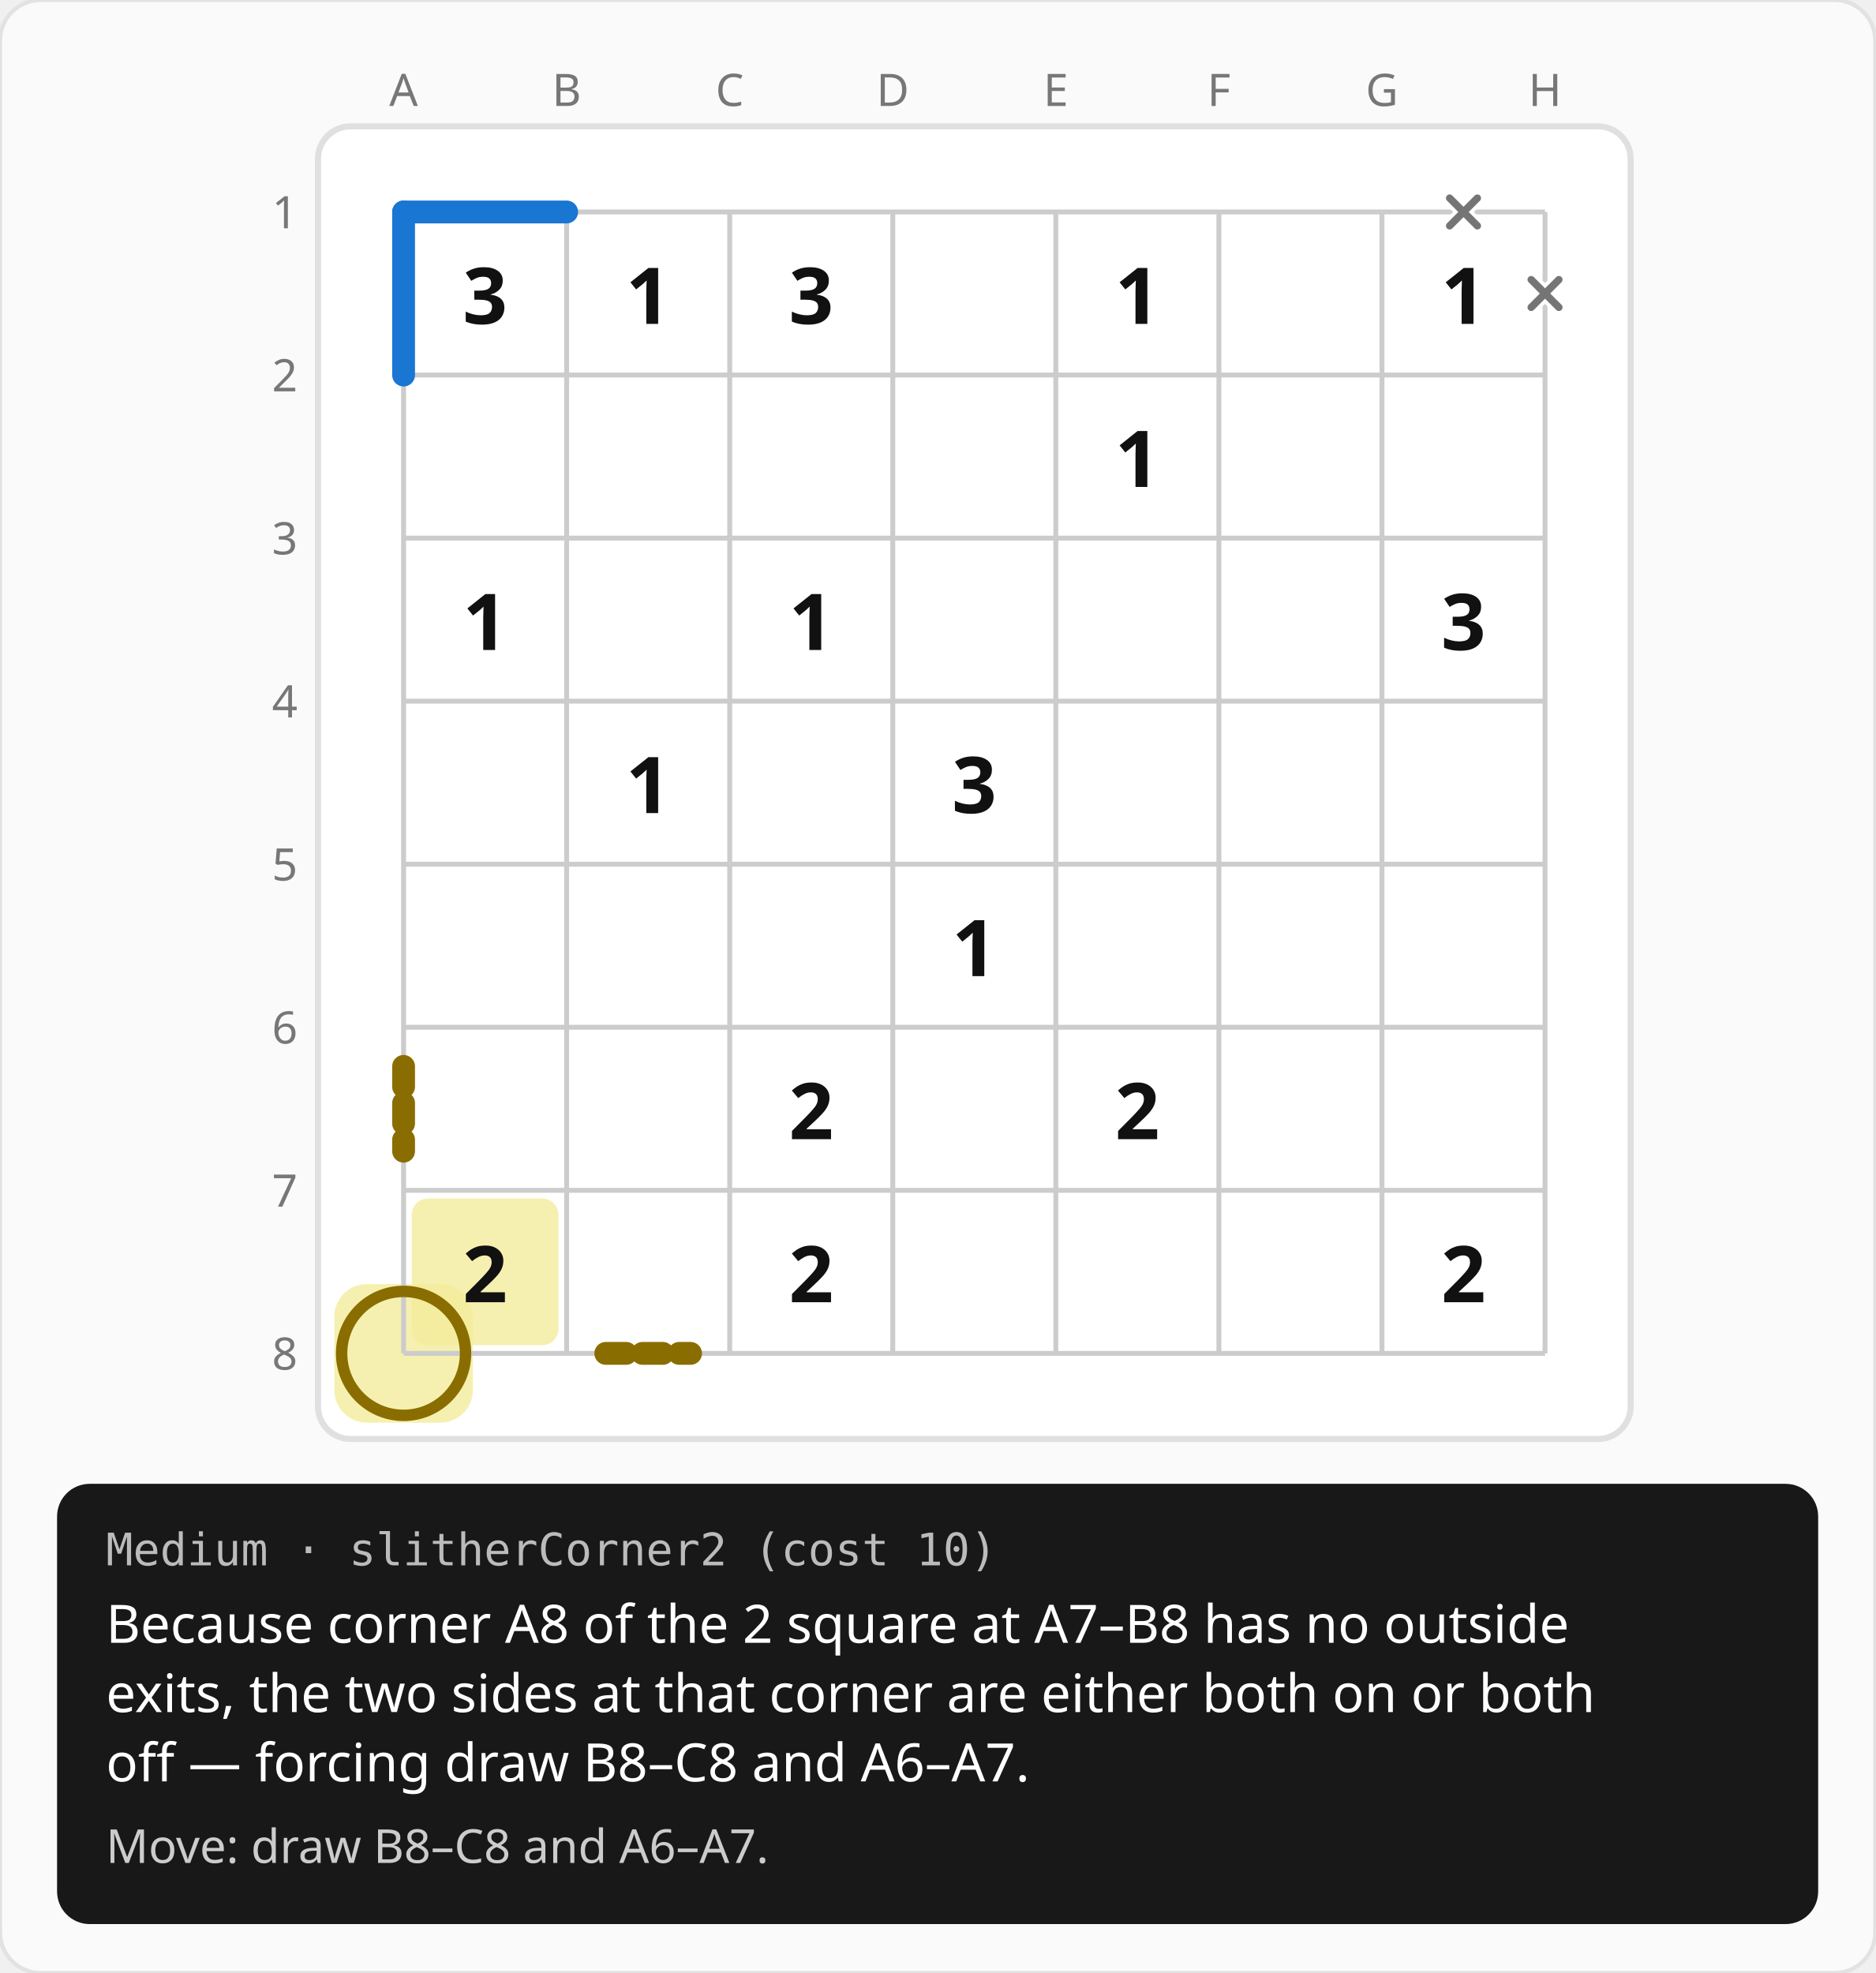
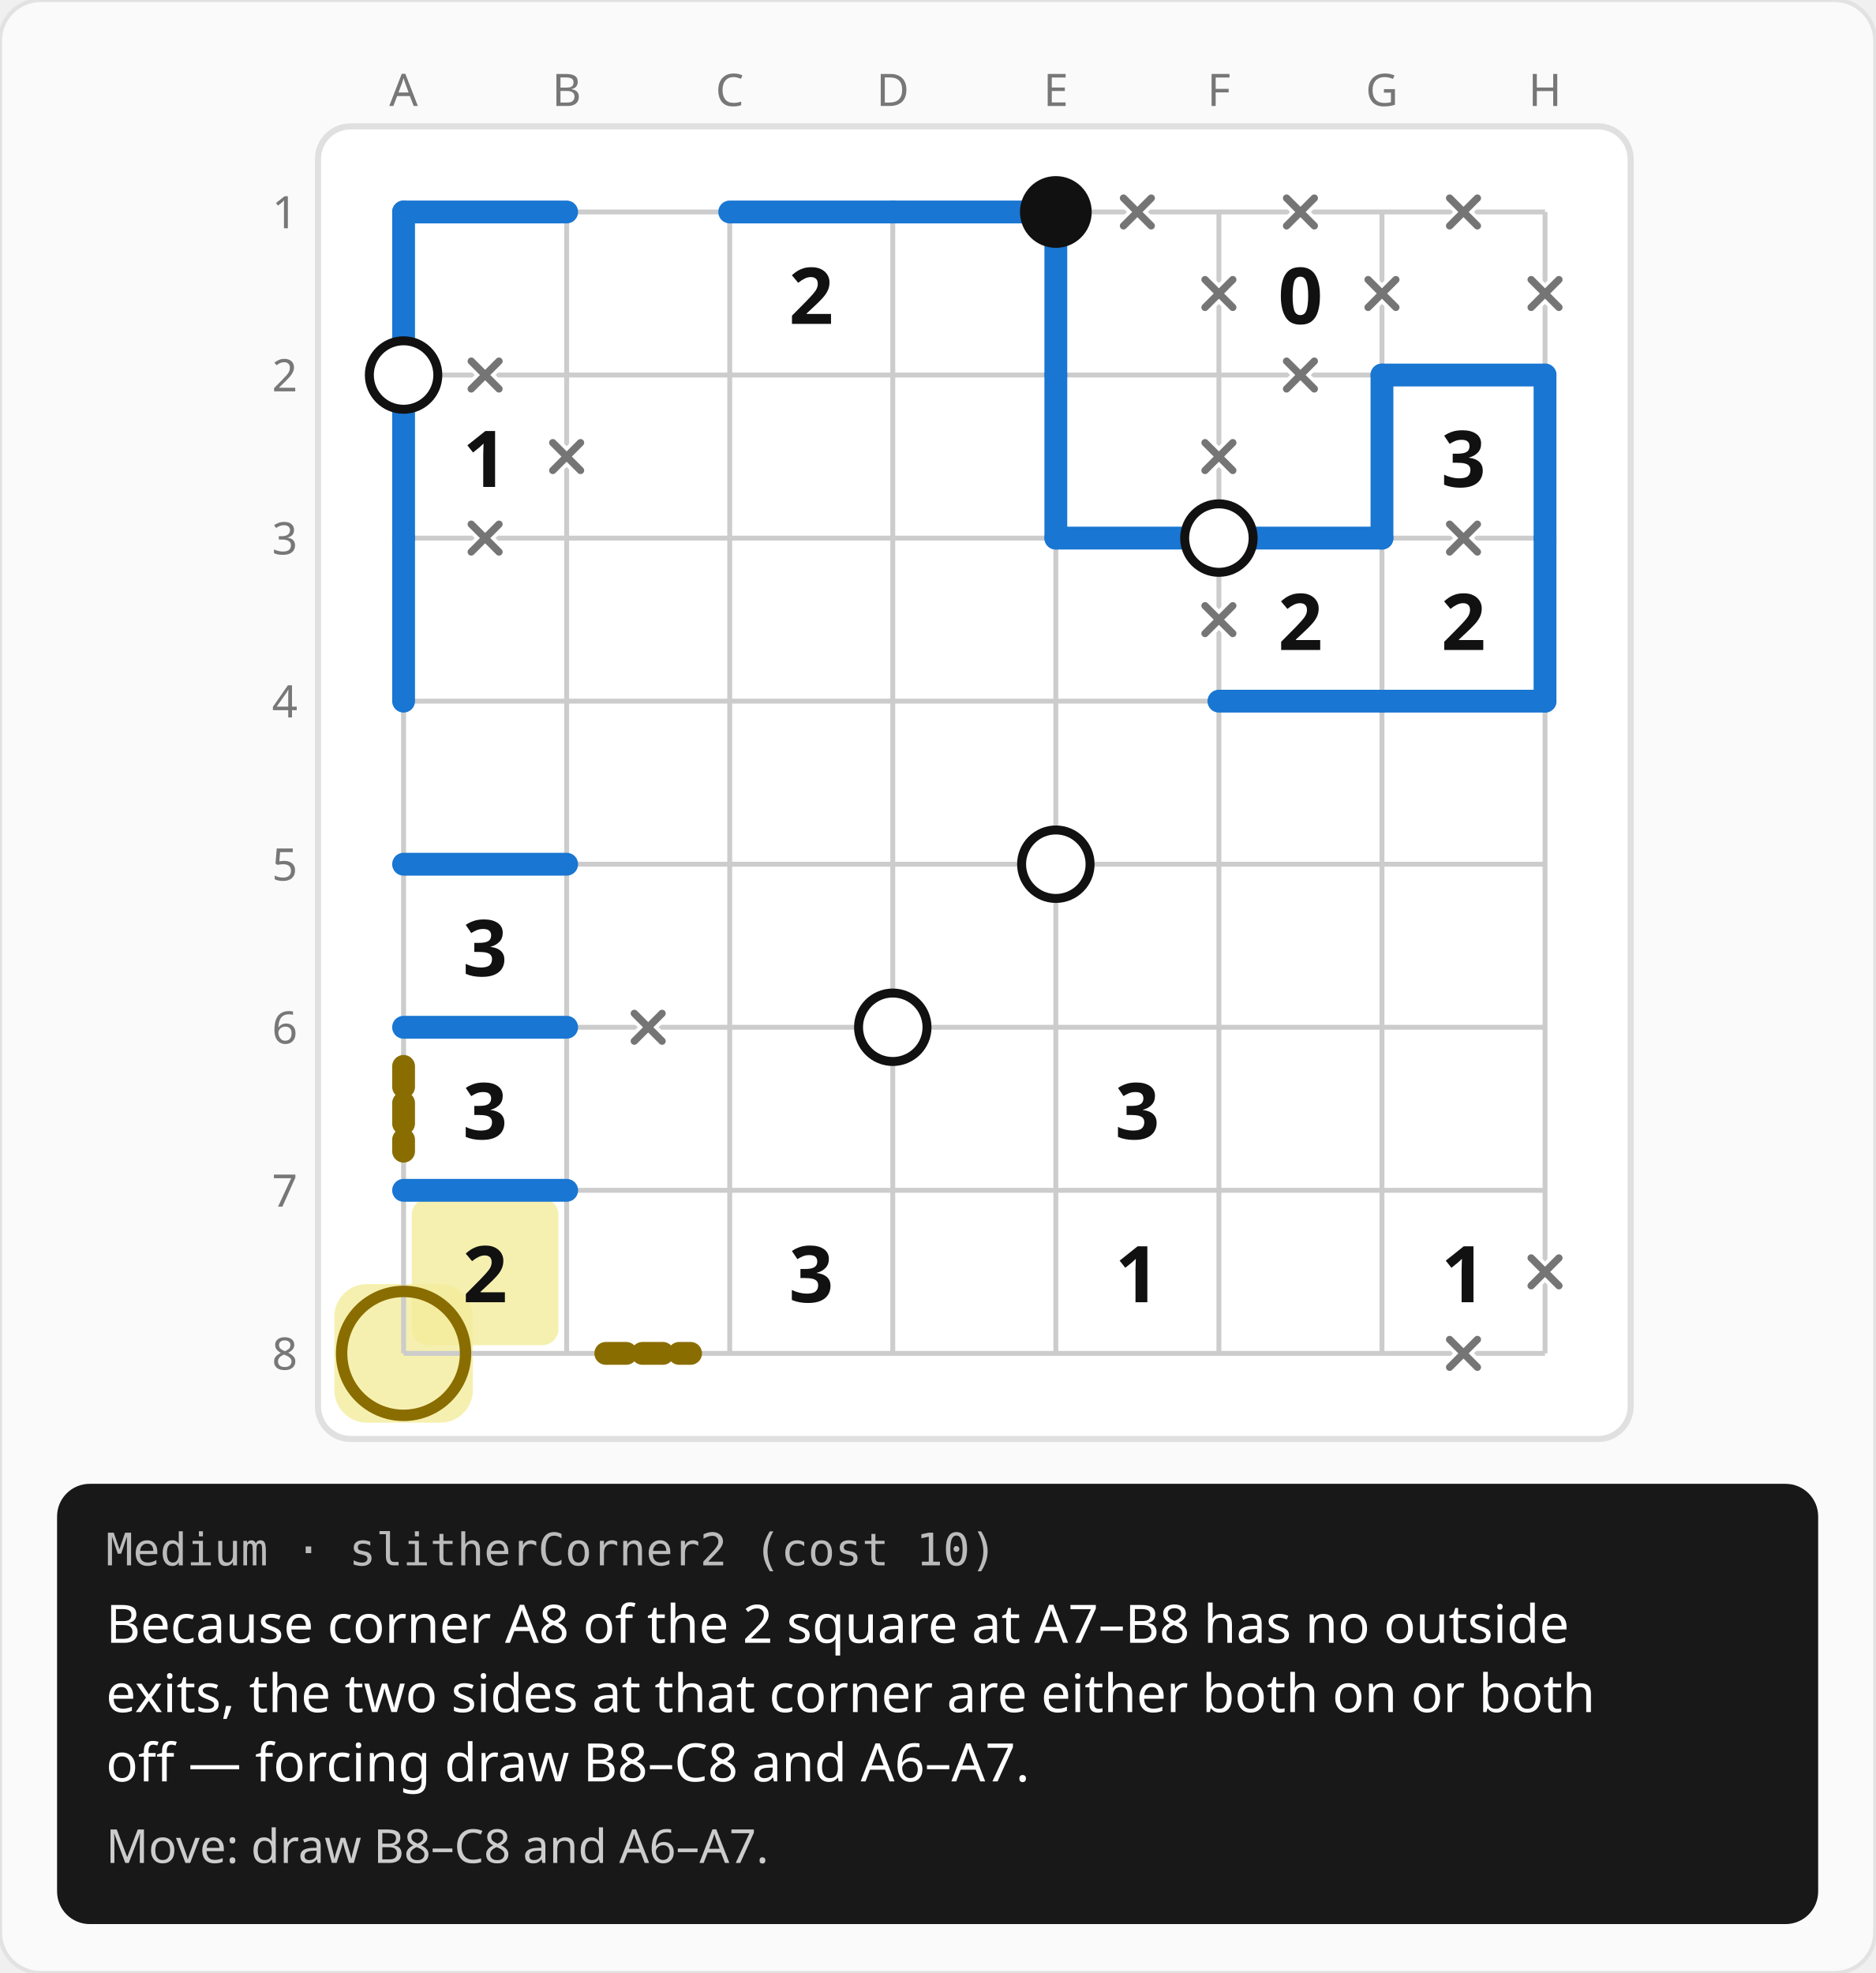
<svg xmlns="http://www.w3.org/2000/svg" width="460" height="484" viewBox="0 0 460 484">
  <rect width="460" height="484" rx="10" fill="#fafafa" stroke="#e2e2e2" />
  <defs>
    <pattern id="hatch" width="8" height="8" patternUnits="userSpaceOnUse" patternTransform="rotate(45)">
      <line x1="0" y1="0" x2="0" y2="8" stroke="#d55e00" stroke-width="3" opacity="0.55" />
    </pattern>
  </defs>
  <g transform="translate(59 12)">
    <text x="40" y="14" fill="#777777" font-size="11" font-family="system-ui, sans-serif" text-anchor="middle">A</text>
    <text x="80" y="14" fill="#777777" font-size="11" font-family="system-ui, sans-serif" text-anchor="middle">B</text>
    <text x="120" y="14" fill="#777777" font-size="11" font-family="system-ui, sans-serif" text-anchor="middle">C</text>
    <text x="160" y="14" fill="#777777" font-size="11" font-family="system-ui, sans-serif" text-anchor="middle">D</text>
    <text x="200" y="14" fill="#777777" font-size="11" font-family="system-ui, sans-serif" text-anchor="middle">E</text>
    <text x="240" y="14" fill="#777777" font-size="11" font-family="system-ui, sans-serif" text-anchor="middle">F</text>
    <text x="280" y="14" fill="#777777" font-size="11" font-family="system-ui, sans-serif" text-anchor="middle">G</text>
    <text x="320" y="14" fill="#777777" font-size="11" font-family="system-ui, sans-serif" text-anchor="middle">H</text>
    <text x="14" y="44" fill="#777777" font-size="11" font-family="system-ui, sans-serif" text-anchor="end">1</text>
    <text x="14" y="84" fill="#777777" font-size="11" font-family="system-ui, sans-serif" text-anchor="end">2</text>
    <text x="14" y="124" fill="#777777" font-size="11" font-family="system-ui, sans-serif" text-anchor="end">3</text>
    <text x="14" y="164" fill="#777777" font-size="11" font-family="system-ui, sans-serif" text-anchor="end">4</text>
    <text x="14" y="204" fill="#777777" font-size="11" font-family="system-ui, sans-serif" text-anchor="end">5</text>
    <text x="14" y="244" fill="#777777" font-size="11" font-family="system-ui, sans-serif" text-anchor="end">6</text>
    <text x="14" y="284" fill="#777777" font-size="11" font-family="system-ui, sans-serif" text-anchor="end">7</text>
    <text x="14" y="324" fill="#777777" font-size="11" font-family="system-ui, sans-serif" text-anchor="end">8</text>
    <g transform="translate(18 18)">
      <rect x="1" y="1" width="322" height="322" rx="8" fill="#ffffff" stroke="#e0e0e0" stroke-width="1.5" />
      <rect x="24" y="264" width="36" height="36" rx="4" fill="rgba(244,236,156,0.8)" />
      <rect x="5" y="285" width="34" height="34" rx="8" fill="rgba(244,236,156,0.8)" />
      <line x1="22" y1="22" x2="302" y2="22" stroke="#cccccc" stroke-width="1.2" />
      <line x1="22" y1="62" x2="302" y2="62" stroke="#cccccc" stroke-width="1.2" />
      <line x1="22" y1="102" x2="302" y2="102" stroke="#cccccc" stroke-width="1.2" />
      <line x1="22" y1="142" x2="302" y2="142" stroke="#cccccc" stroke-width="1.2" />
      <line x1="22" y1="182" x2="302" y2="182" stroke="#cccccc" stroke-width="1.2" />
      <line x1="22" y1="222" x2="302" y2="222" stroke="#cccccc" stroke-width="1.2" />
      <line x1="22" y1="262" x2="302" y2="262" stroke="#cccccc" stroke-width="1.2" />
      <line x1="22" y1="302" x2="302" y2="302" stroke="#cccccc" stroke-width="1.2" />
      <line x1="22" y1="22" x2="22" y2="302" stroke="#cccccc" stroke-width="1.2" />
      <line x1="62" y1="22" x2="62" y2="302" stroke="#cccccc" stroke-width="1.2" />
      <line x1="102" y1="22" x2="102" y2="302" stroke="#cccccc" stroke-width="1.2" />
      <line x1="142" y1="22" x2="142" y2="302" stroke="#cccccc" stroke-width="1.2" />
      <line x1="182" y1="22" x2="182" y2="302" stroke="#cccccc" stroke-width="1.2" />
      <line x1="222" y1="22" x2="222" y2="302" stroke="#cccccc" stroke-width="1.2" />
      <line x1="262" y1="22" x2="262" y2="302" stroke="#cccccc" stroke-width="1.2" />
      <line x1="302" y1="22" x2="302" y2="302" stroke="#cccccc" stroke-width="1.2" />
-       <text x="42" y="42" font-size="19.2" font-weight="700" font-family="system-ui, sans-serif" text-anchor="middle" dominant-baseline="central" fill="#111111">3</text>
-       <text x="82" y="42" font-size="19.2" font-weight="700" font-family="system-ui, sans-serif" text-anchor="middle" dominant-baseline="central" fill="#111111">1</text>
-       <text x="122" y="42" font-size="19.2" font-weight="700" font-family="system-ui, sans-serif" text-anchor="middle" dominant-baseline="central" fill="#111111">3</text>
-       <text x="202" y="42" font-size="19.2" font-weight="700" font-family="system-ui, sans-serif" text-anchor="middle" dominant-baseline="central" fill="#111111">1</text>
-       <text x="282" y="42" font-size="19.2" font-weight="700" font-family="system-ui, sans-serif" text-anchor="middle" dominant-baseline="central" fill="#111111">1</text>
-       <text x="202" y="82" font-size="19.2" font-weight="700" font-family="system-ui, sans-serif" text-anchor="middle" dominant-baseline="central" fill="#111111">1</text>
-       <text x="42" y="122" font-size="19.2" font-weight="700" font-family="system-ui, sans-serif" text-anchor="middle" dominant-baseline="central" fill="#111111">1</text>
-       <text x="122" y="122" font-size="19.2" font-weight="700" font-family="system-ui, sans-serif" text-anchor="middle" dominant-baseline="central" fill="#111111">1</text>
-       <text x="282" y="122" font-size="19.2" font-weight="700" font-family="system-ui, sans-serif" text-anchor="middle" dominant-baseline="central" fill="#111111">3</text>
-       <text x="82" y="162" font-size="19.2" font-weight="700" font-family="system-ui, sans-serif" text-anchor="middle" dominant-baseline="central" fill="#111111">1</text>
-       <text x="162" y="162" font-size="19.2" font-weight="700" font-family="system-ui, sans-serif" text-anchor="middle" dominant-baseline="central" fill="#111111">3</text>
-       <text x="162" y="202" font-size="19.2" font-weight="700" font-family="system-ui, sans-serif" text-anchor="middle" dominant-baseline="central" fill="#111111">1</text>
-       <text x="122" y="242" font-size="19.2" font-weight="700" font-family="system-ui, sans-serif" text-anchor="middle" dominant-baseline="central" fill="#111111">2</text>
-       <text x="202" y="242" font-size="19.2" font-weight="700" font-family="system-ui, sans-serif" text-anchor="middle" dominant-baseline="central" fill="#111111">2</text>
+       <text x="122" y="42" font-size="19.2" font-weight="700" font-family="system-ui, sans-serif" text-anchor="middle" dominant-baseline="central" fill="#111111">2</text>
+       <text x="242" y="42" font-size="19.2" font-weight="700" font-family="system-ui, sans-serif" text-anchor="middle" dominant-baseline="central" fill="#111111">0</text>
+       <text x="42" y="82" font-size="19.2" font-weight="700" font-family="system-ui, sans-serif" text-anchor="middle" dominant-baseline="central" fill="#111111">1</text>
+       <text x="282" y="82" font-size="19.2" font-weight="700" font-family="system-ui, sans-serif" text-anchor="middle" dominant-baseline="central" fill="#111111">3</text>
+       <text x="242" y="122" font-size="19.2" font-weight="700" font-family="system-ui, sans-serif" text-anchor="middle" dominant-baseline="central" fill="#111111">2</text>
+       <text x="282" y="122" font-size="19.2" font-weight="700" font-family="system-ui, sans-serif" text-anchor="middle" dominant-baseline="central" fill="#111111">2</text>
+       <text x="42" y="202" font-size="19.2" font-weight="700" font-family="system-ui, sans-serif" text-anchor="middle" dominant-baseline="central" fill="#111111">3</text>
+       <text x="42" y="242" font-size="19.2" font-weight="700" font-family="system-ui, sans-serif" text-anchor="middle" dominant-baseline="central" fill="#111111">3</text>
+       <text x="202" y="242" font-size="19.2" font-weight="700" font-family="system-ui, sans-serif" text-anchor="middle" dominant-baseline="central" fill="#111111">3</text>
      <text x="42" y="282" font-size="19.2" font-weight="700" font-family="system-ui, sans-serif" text-anchor="middle" dominant-baseline="central" fill="#111111">2</text>
-       <text x="122" y="282" font-size="19.2" font-weight="700" font-family="system-ui, sans-serif" text-anchor="middle" dominant-baseline="central" fill="#111111">2</text>
-       <text x="282" y="282" font-size="19.2" font-weight="700" font-family="system-ui, sans-serif" text-anchor="middle" dominant-baseline="central" fill="#111111">2</text>
+       <text x="122" y="282" font-size="19.2" font-weight="700" font-family="system-ui, sans-serif" text-anchor="middle" dominant-baseline="central" fill="#111111">3</text>
+       <text x="202" y="282" font-size="19.2" font-weight="700" font-family="system-ui, sans-serif" text-anchor="middle" dominant-baseline="central" fill="#111111">1</text>
+       <text x="282" y="282" font-size="19.2" font-weight="700" font-family="system-ui, sans-serif" text-anchor="middle" dominant-baseline="central" fill="#111111">1</text>
      <line x1="22" y1="22" x2="62" y2="22" stroke="#1976d2" stroke-width="5.6" stroke-linecap="round" />
      <line x1="22" y1="22" x2="22" y2="62" stroke="#1976d2" stroke-width="5.6" stroke-linecap="round" />
+       <line x1="102" y1="22" x2="142" y2="22" stroke="#1976d2" stroke-width="5.6" stroke-linecap="round" />
+       <line x1="142" y1="22" x2="182" y2="22" stroke="#1976d2" stroke-width="5.6" stroke-linecap="round" />
+       <line x1="182" y1="22" x2="182" y2="62" stroke="#1976d2" stroke-width="5.6" stroke-linecap="round" />
+       <line x1="22" y1="62" x2="22" y2="102" stroke="#1976d2" stroke-width="5.6" stroke-linecap="round" />
+       <line x1="182" y1="62" x2="182" y2="102" stroke="#1976d2" stroke-width="5.6" stroke-linecap="round" />
+       <line x1="262" y1="62" x2="302" y2="62" stroke="#1976d2" stroke-width="5.6" stroke-linecap="round" />
+       <line x1="262" y1="62" x2="262" y2="102" stroke="#1976d2" stroke-width="5.6" stroke-linecap="round" />
+       <line x1="302" y1="62" x2="302" y2="102" stroke="#1976d2" stroke-width="5.6" stroke-linecap="round" />
+       <line x1="22" y1="102" x2="22" y2="142" stroke="#1976d2" stroke-width="5.6" stroke-linecap="round" />
+       <line x1="182" y1="102" x2="222" y2="102" stroke="#1976d2" stroke-width="5.6" stroke-linecap="round" />
+       <line x1="222" y1="102" x2="262" y2="102" stroke="#1976d2" stroke-width="5.6" stroke-linecap="round" />
+       <line x1="302" y1="102" x2="302" y2="142" stroke="#1976d2" stroke-width="5.6" stroke-linecap="round" />
+       <line x1="222" y1="142" x2="262" y2="142" stroke="#1976d2" stroke-width="5.6" stroke-linecap="round" />
+       <line x1="262" y1="142" x2="302" y2="142" stroke="#1976d2" stroke-width="5.6" stroke-linecap="round" />
+       <line x1="22" y1="182" x2="62" y2="182" stroke="#1976d2" stroke-width="5.6" stroke-linecap="round" />
+       <line x1="22" y1="222" x2="62" y2="222" stroke="#1976d2" stroke-width="5.6" stroke-linecap="round" />
+       <line x1="22" y1="262" x2="62" y2="262" stroke="#1976d2" stroke-width="5.6" stroke-linecap="round" />
+       <circle cx="182" cy="22" r="8.8" fill="#111111" />
+       <circle cx="22" cy="62" r="8.4" fill="#ffffff" />
+       <circle cx="22" cy="62" r="8.4" fill="none" stroke="#111111" stroke-width="2.2" />
+       <circle cx="222" cy="102" r="8.4" fill="#ffffff" />
+       <circle cx="222" cy="102" r="8.4" fill="none" stroke="#111111" stroke-width="2.2" />
+       <circle cx="182" cy="182" r="8.4" fill="#ffffff" />
+       <circle cx="182" cy="182" r="8.4" fill="none" stroke="#111111" stroke-width="2.2" />
+       <circle cx="142" cy="222" r="8.4" fill="#ffffff" />
+       <circle cx="142" cy="222" r="8.4" fill="none" stroke="#111111" stroke-width="2.2" />
+       <path d="M198.6 18.6L205.4 25.4M198.6 25.4L205.4 18.6" stroke="#ffffff" stroke-width="3.6" stroke-linecap="round" />
+       <path d="M198.6 18.6L205.4 25.4M198.6 25.4L205.4 18.6" stroke="#757575" stroke-width="1.8" stroke-linecap="round" />
+       <path d="M238.6 18.6L245.4 25.4M238.6 25.4L245.4 18.6" stroke="#ffffff" stroke-width="3.6" stroke-linecap="round" />
+       <path d="M238.6 18.6L245.4 25.4M238.6 25.4L245.4 18.6" stroke="#757575" stroke-width="1.8" stroke-linecap="round" />
+       <path d="M218.6 38.6L225.4 45.4M218.6 45.4L225.4 38.6" stroke="#ffffff" stroke-width="3.6" stroke-linecap="round" />
+       <path d="M218.6 38.6L225.4 45.4M218.6 45.4L225.4 38.6" stroke="#757575" stroke-width="1.8" stroke-linecap="round" />
      <path d="M278.6 18.6L285.4 25.4M278.6 25.4L285.4 18.6" stroke="#ffffff" stroke-width="3.6" stroke-linecap="round" />
      <path d="M278.6 18.6L285.4 25.4M278.6 25.4L285.4 18.6" stroke="#757575" stroke-width="1.8" stroke-linecap="round" />
+       <path d="M258.6 38.6L265.4 45.4M258.6 45.4L265.4 38.6" stroke="#ffffff" stroke-width="3.6" stroke-linecap="round" />
+       <path d="M258.6 38.6L265.4 45.4M258.6 45.4L265.4 38.6" stroke="#757575" stroke-width="1.8" stroke-linecap="round" />
      <path d="M298.6 38.6L305.4 45.4M298.6 45.4L305.4 38.6" stroke="#ffffff" stroke-width="3.6" stroke-linecap="round" />
      <path d="M298.6 38.6L305.4 45.4M298.6 45.4L305.4 38.6" stroke="#757575" stroke-width="1.8" stroke-linecap="round" />
+       <path d="M38.6 58.6L45.4 65.4M38.6 65.4L45.4 58.6" stroke="#ffffff" stroke-width="3.6" stroke-linecap="round" />
+       <path d="M38.6 58.6L45.4 65.4M38.6 65.4L45.4 58.6" stroke="#757575" stroke-width="1.8" stroke-linecap="round" />
+       <path d="M58.6 78.6L65.4 85.4M58.6 85.4L65.4 78.6" stroke="#ffffff" stroke-width="3.6" stroke-linecap="round" />
+       <path d="M58.6 78.6L65.4 85.4M58.6 85.4L65.4 78.6" stroke="#757575" stroke-width="1.8" stroke-linecap="round" />
+       <path d="M238.6 58.6L245.4 65.4M238.6 65.4L245.4 58.6" stroke="#ffffff" stroke-width="3.6" stroke-linecap="round" />
+       <path d="M238.6 58.6L245.4 65.4M238.6 65.4L245.4 58.6" stroke="#757575" stroke-width="1.8" stroke-linecap="round" />
+       <path d="M218.6 78.6L225.4 85.4M218.6 85.4L225.4 78.6" stroke="#ffffff" stroke-width="3.6" stroke-linecap="round" />
+       <path d="M218.6 78.6L225.4 85.4M218.6 85.4L225.4 78.6" stroke="#757575" stroke-width="1.8" stroke-linecap="round" />
+       <path d="M38.6 98.6L45.4 105.4M38.6 105.4L45.4 98.6" stroke="#ffffff" stroke-width="3.6" stroke-linecap="round" />
+       <path d="M38.6 98.6L45.4 105.4M38.6 105.4L45.4 98.6" stroke="#757575" stroke-width="1.8" stroke-linecap="round" />
+       <path d="M218.6 118.6L225.4 125.4M218.6 125.4L225.4 118.6" stroke="#ffffff" stroke-width="3.6" stroke-linecap="round" />
+       <path d="M218.6 118.6L225.4 125.4M218.6 125.4L225.4 118.6" stroke="#757575" stroke-width="1.8" stroke-linecap="round" />
+       <path d="M278.6 98.6L285.4 105.4M278.6 105.4L285.4 98.6" stroke="#ffffff" stroke-width="3.6" stroke-linecap="round" />
+       <path d="M278.6 98.6L285.4 105.4M278.6 105.4L285.4 98.6" stroke="#757575" stroke-width="1.8" stroke-linecap="round" />
+       <path d="M78.6 218.6L85.4 225.4M78.6 225.4L85.4 218.6" stroke="#ffffff" stroke-width="3.6" stroke-linecap="round" />
+       <path d="M78.6 218.6L85.4 225.4M78.6 225.4L85.4 218.6" stroke="#757575" stroke-width="1.8" stroke-linecap="round" />
+       <path d="M298.6 278.6L305.4 285.4M298.6 285.4L305.4 278.6" stroke="#ffffff" stroke-width="3.6" stroke-linecap="round" />
+       <path d="M298.6 278.6L305.4 285.4M298.6 285.4L305.4 278.6" stroke="#757575" stroke-width="1.8" stroke-linecap="round" />
+       <path d="M278.6 298.6L285.4 305.4M278.6 305.4L285.4 298.6" stroke="#ffffff" stroke-width="3.6" stroke-linecap="round" />
+       <path d="M278.6 298.6L285.4 305.4M278.6 305.4L285.4 298.6" stroke="#757575" stroke-width="1.8" stroke-linecap="round" />
      <circle cx="22" cy="302" r="15.2" fill="none" stroke="#8a6d00" stroke-width="2.8" />
      <line x1="71.6" y1="302" x2="92.4" y2="302" stroke="#8a6d00" stroke-width="5.6" stroke-linecap="round" stroke-dasharray="5 4" />
      <line x1="22" y1="231.6" x2="22" y2="252.4" stroke="#8a6d00" stroke-width="5.6" stroke-linecap="round" stroke-dasharray="5 4" />
    </g>
  </g>
  <rect x="14" y="364" width="432" height="108" rx="8" fill="#181818" />
  <text x="26" y="384" fill="#bbbbbb" font-size="11" font-family="ui-monospace, Menlo, monospace">Medium · slitherCorner2 (cost 10)</text>
  <text x="26" y="403" fill="#ffffff" font-size="13" font-family="system-ui, sans-serif">Because corner A8 of the 2 square at A7–B8 has no outside</text>
  <text x="26" y="420" fill="#ffffff" font-size="13" font-family="system-ui, sans-serif">exits, the two sides at that corner are either both on or both</text>
  <text x="26" y="437" fill="#ffffff" font-size="13" font-family="system-ui, sans-serif">off — forcing draw B8–C8 and A6–A7.</text>
  <text x="26" y="457" fill="#cccccc" font-size="11.5" font-family="system-ui, sans-serif">Move: draw B8–C8 and A6–A7.</text>
</svg>
